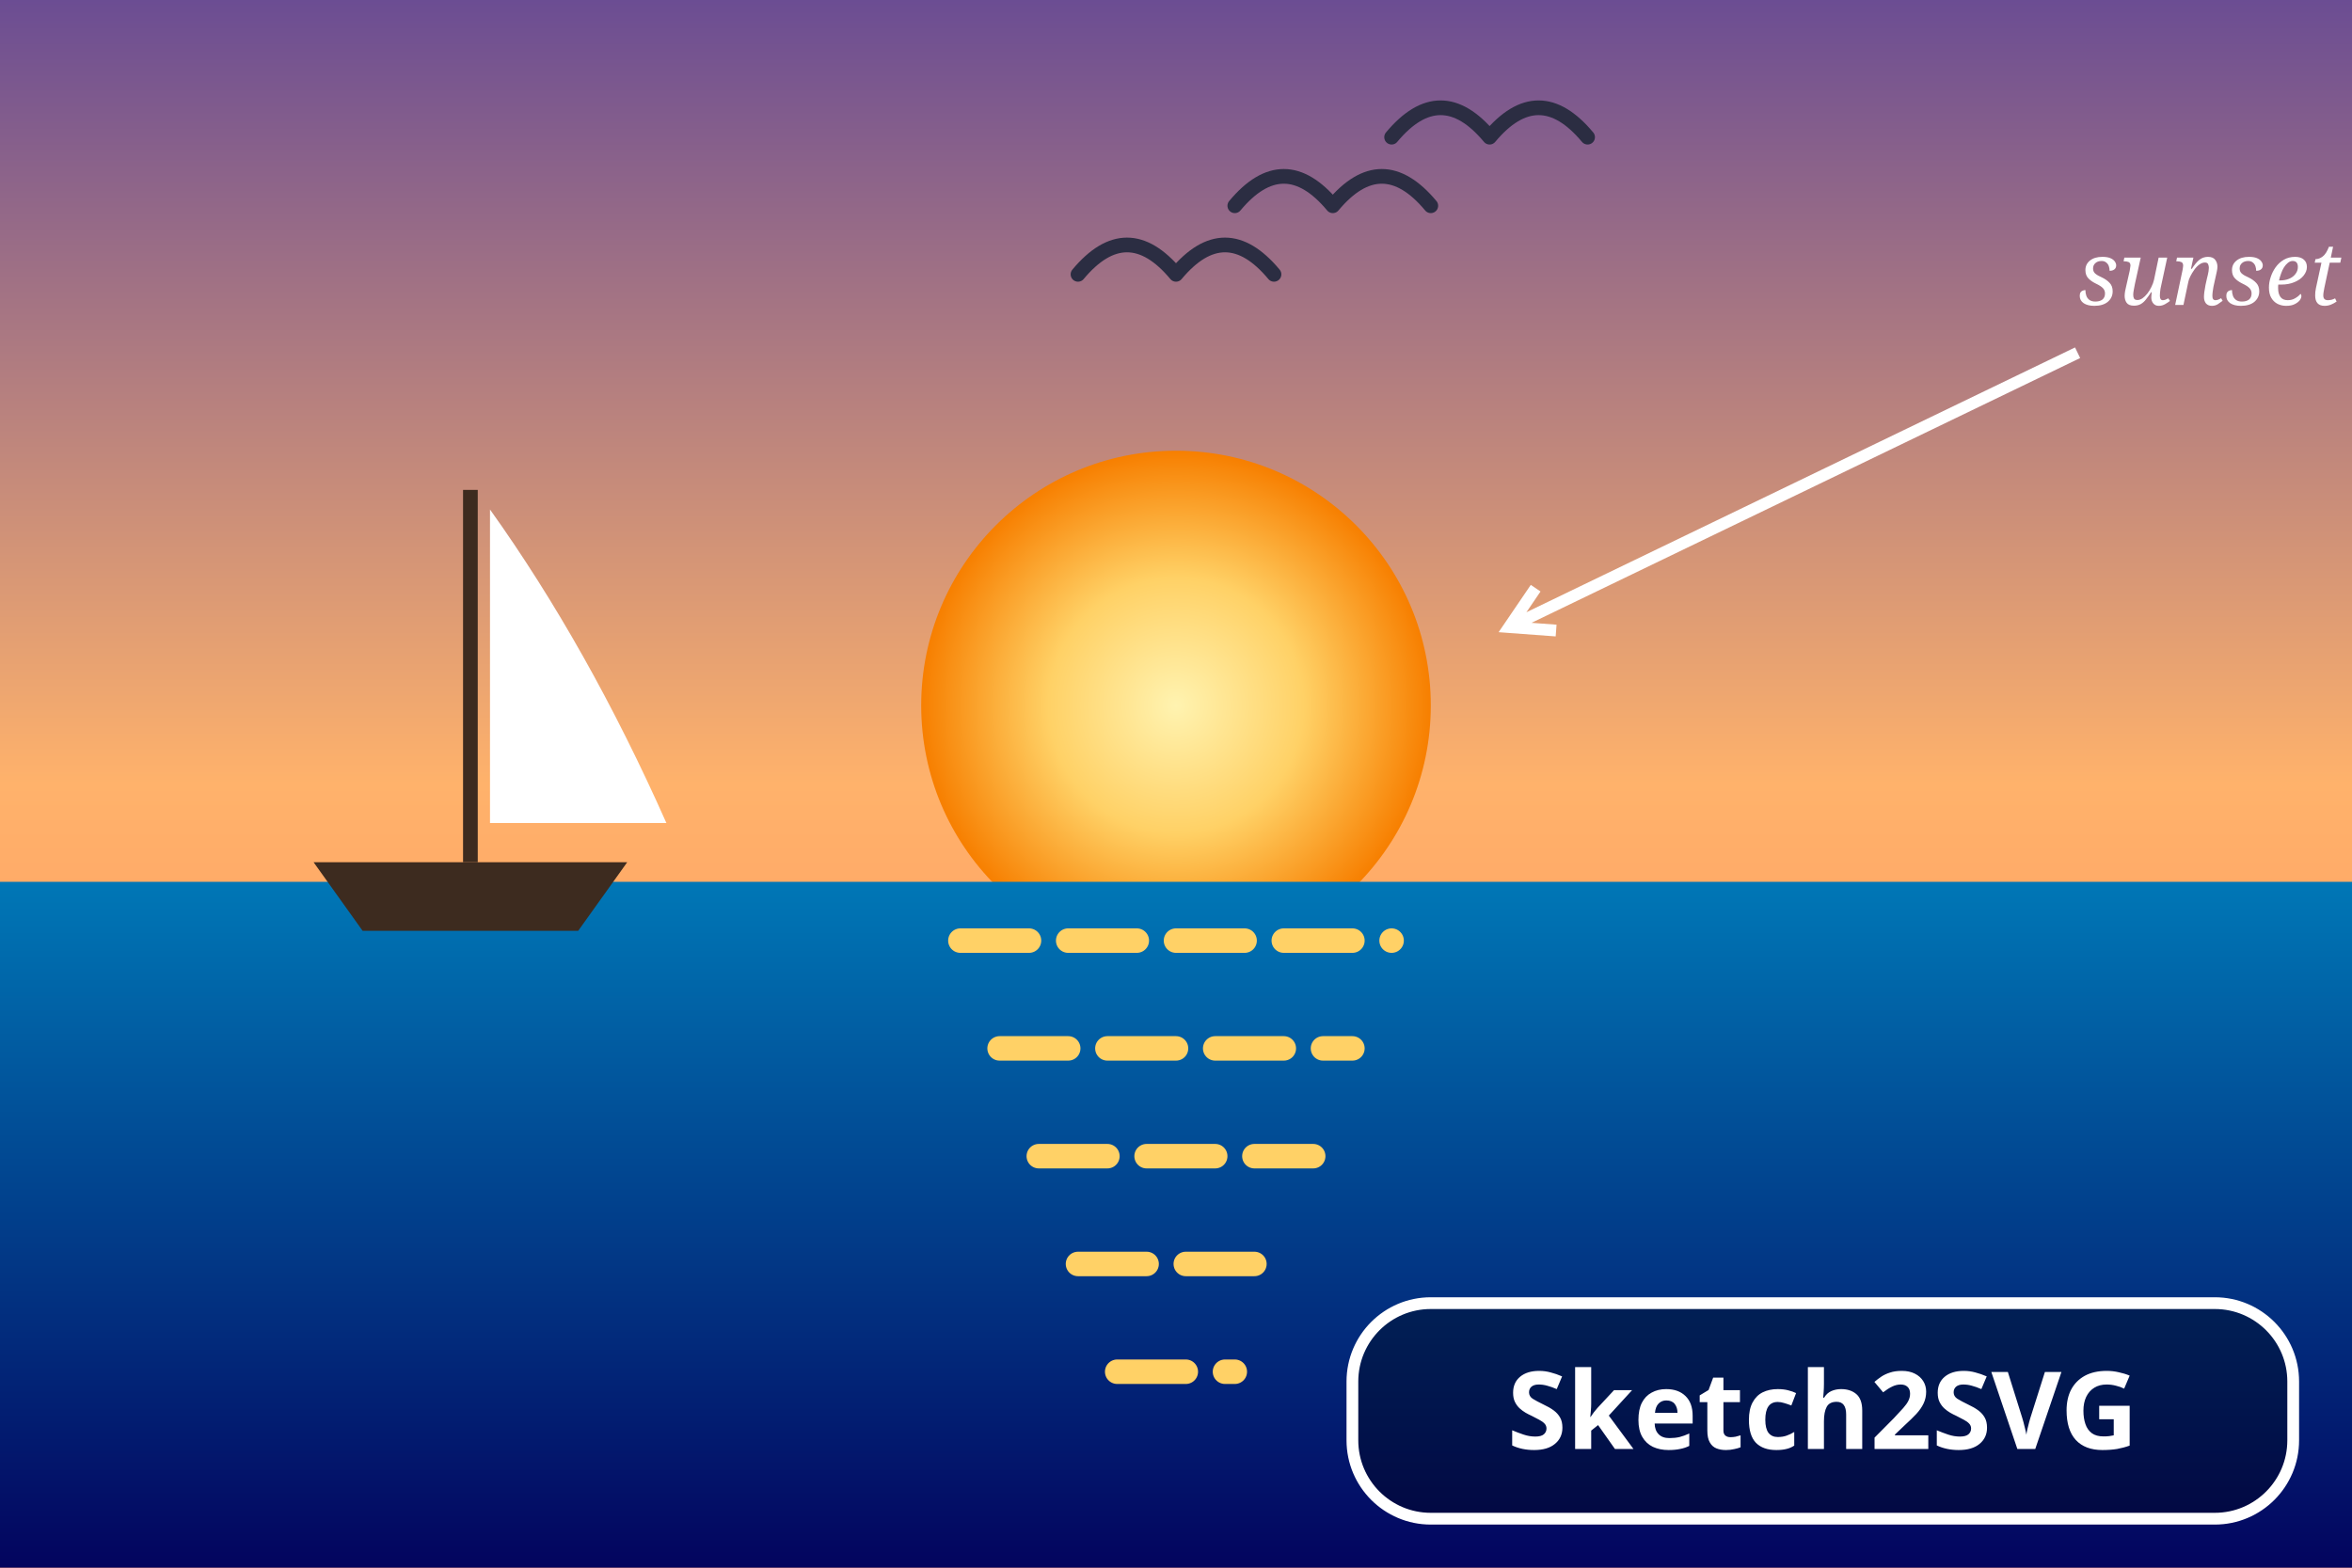
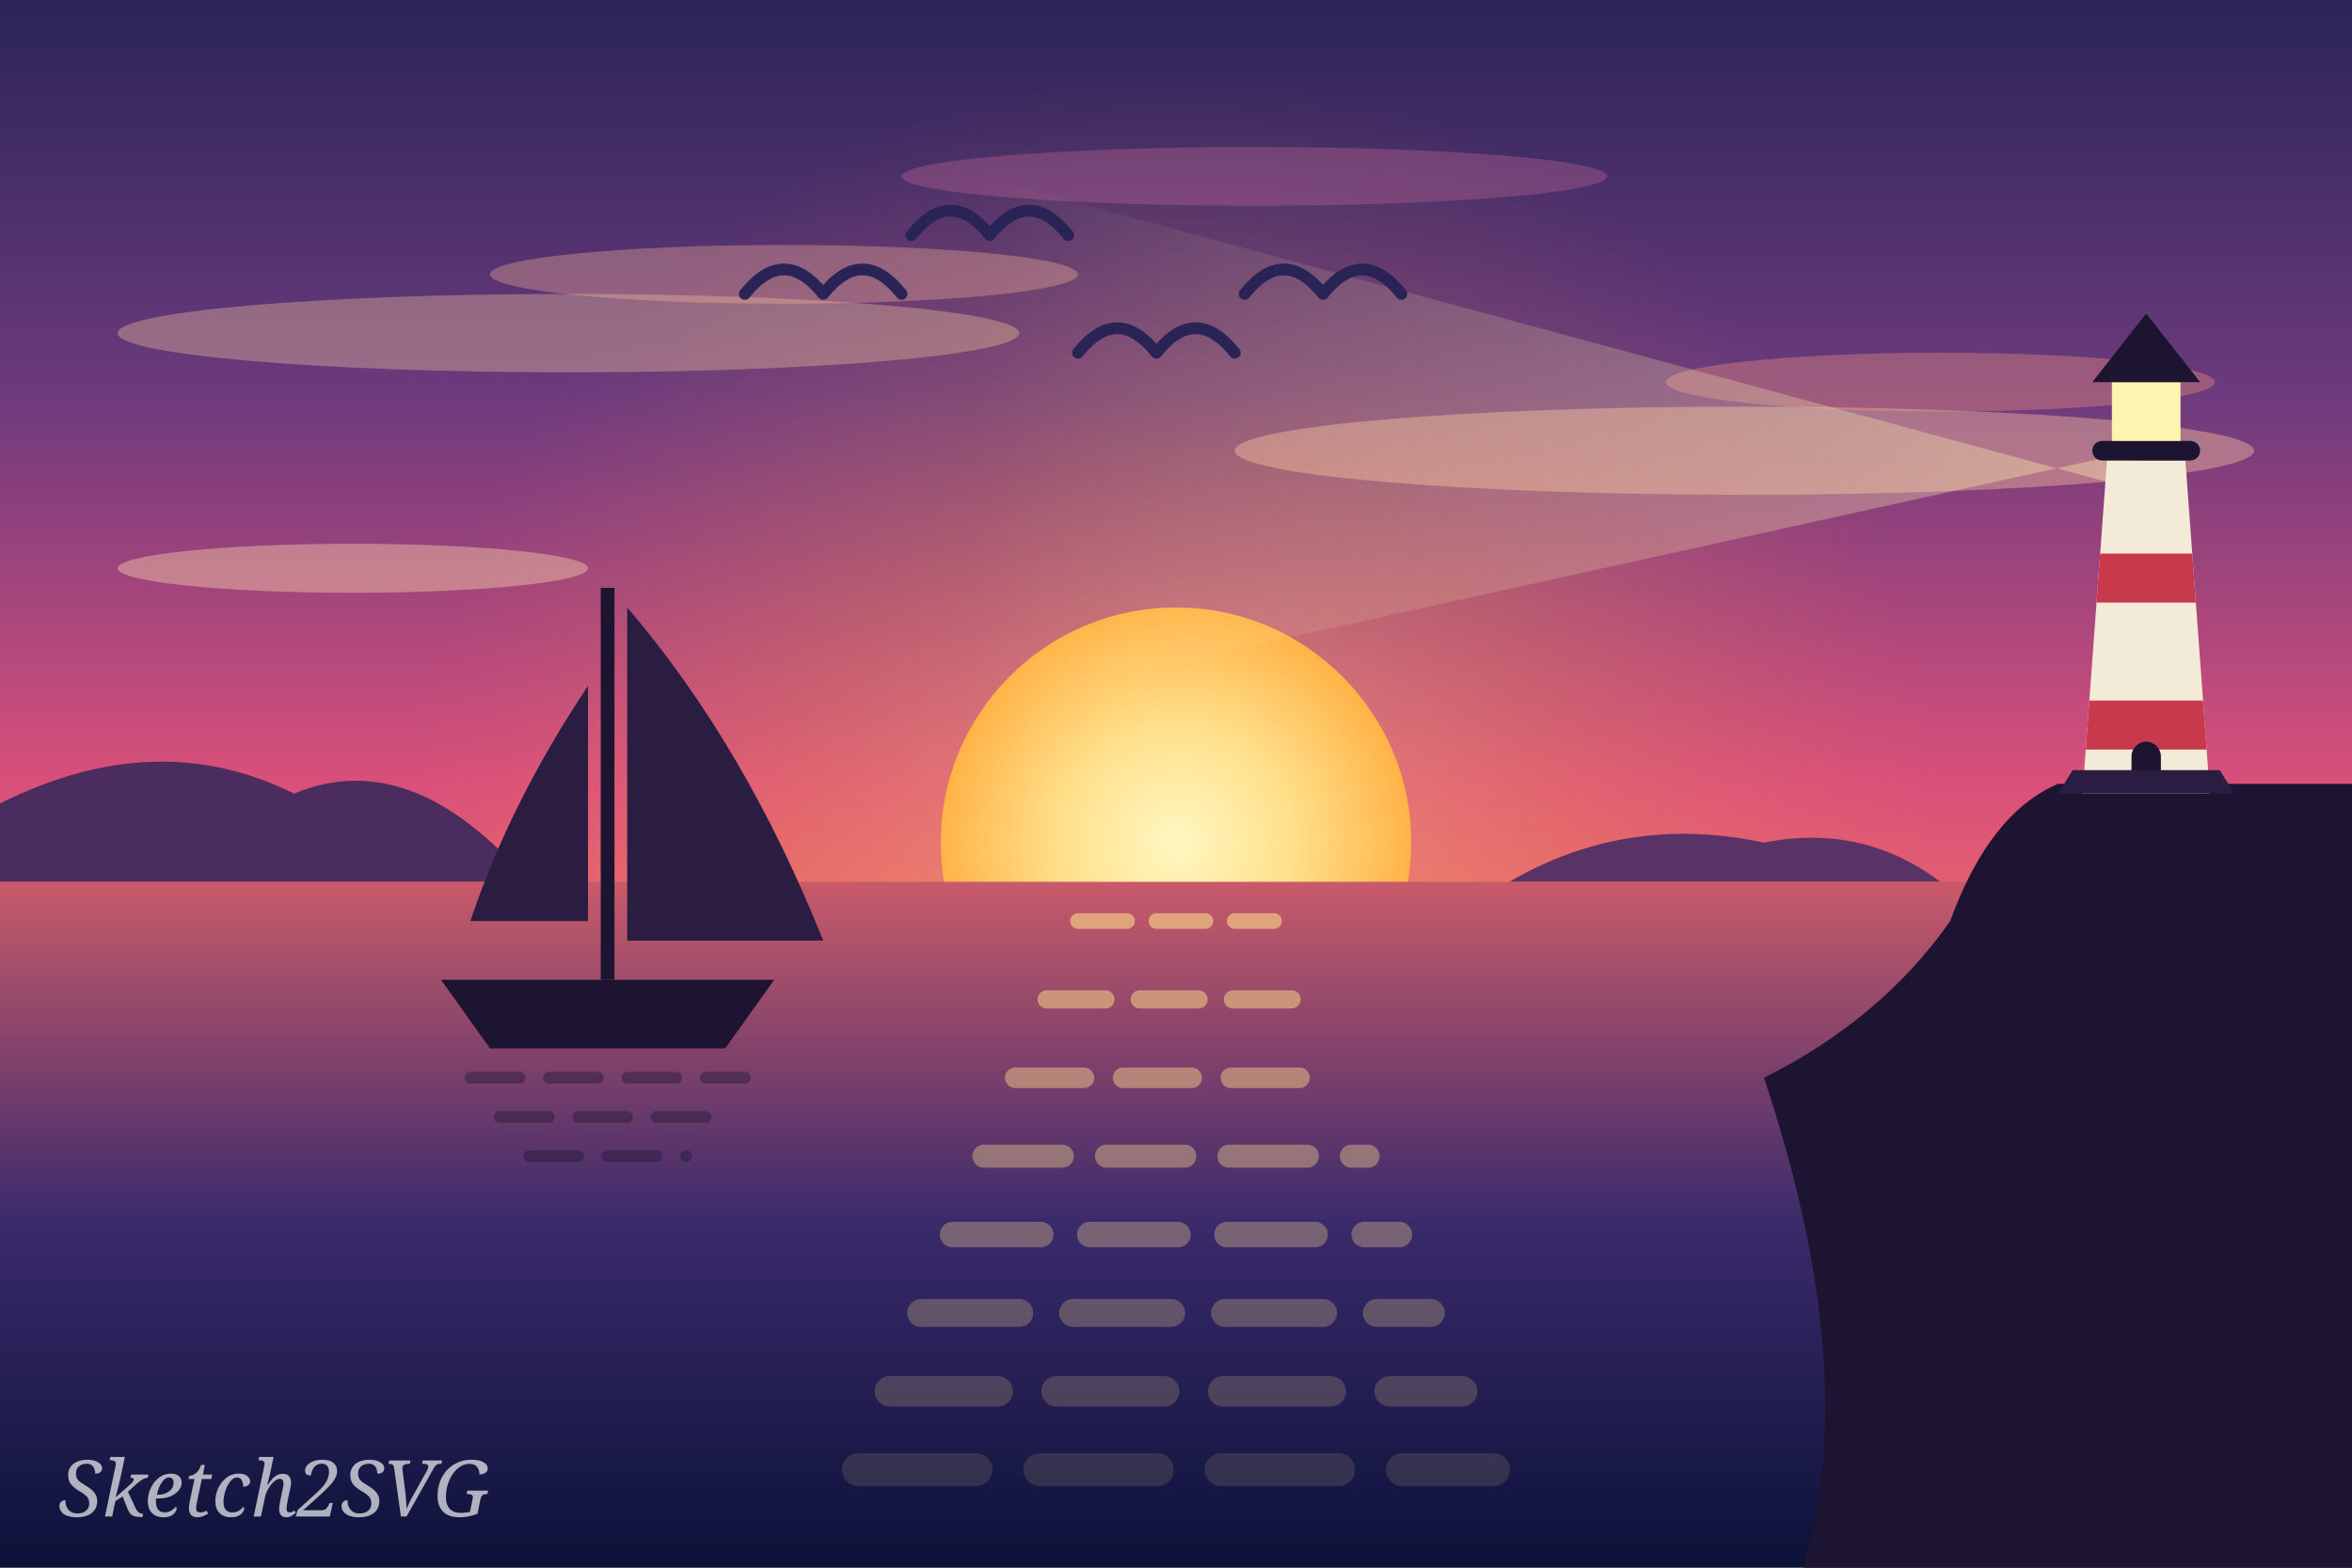
<svg xmlns="http://www.w3.org/2000/svg" viewBox="-120 -80 240 160">
  <defs>
    <linearGradient id="sky" x1="0.5" y1="1" x2="0.5" y2="0">
-       <stop offset="0" stop-color="#FF7B54" />
-       <stop offset="0.5" stop-color="#FFB26B" />
-       <stop offset="1" stop-color="#6A4C93" />
+       <stop offset="0" stop-color="#FFC56B" />
+       <stop offset="0.25" stop-color="#FF8552" />
+       <stop offset="0.5" stop-color="#D9507A" />
+       <stop offset="0.75" stop-color="#6B3A7D" />
+       <stop offset="1" stop-color="#2A2456" />
    </linearGradient>
    <linearGradient id="sea" x1="0.5" y1="1" x2="0.5" y2="0">
-       <stop offset="0" stop-color="#03045E" />
-       <stop offset="1" stop-color="#0077B6" />
+       <stop offset="0" stop-color="#0B1238" />
+       <stop offset="0.5" stop-color="#3A2A6B" />
+       <stop offset="1" stop-color="#C85A6A" />
    </linearGradient>
    <radialGradient id="sun">
-       <stop offset="0" stop-color="#FFF3B0" />
-       <stop offset="0.5" stop-color="#FFD166" />
-       <stop offset="1" stop-color="#F77F00" />
+       <stop offset="0" stop-color="#FFF7C2" />
+       <stop offset="0.5" stop-color="#FFE08A" />
+       <stop offset="1" stop-color="#FFB347" />
    </radialGradient>
+     <radialGradient id="halo">
+       <stop offset="0" stop-color="#FFE9A0" stop-opacity="0.4" />
+       <stop offset="0.5" stop-color="#FFB347" stop-opacity="0.2" />
+       <stop offset="1" stop-color="#FF8552" stop-opacity="0" />
+     </radialGradient>
+     <linearGradient id="beam" x1="0" y1="0.5" x2="1" y2="0.5">
+       <stop offset="0" stop-color="#FFF3B0" stop-opacity="0" />
+       <stop offset="1" stop-color="#FFF3B0" stop-opacity="0.4" />
+     </linearGradient>
  </defs>
  <polygon style="fill:url(#sky)" points="-120,80 120,80 120,-80 -120,-80 " />
-   <circle style="fill:url(#sun)" cx="0" cy="-8" r="26" />
+   <circle style="fill:url(#halo)" cx="0" cy="6" r="78" />
+   <circle style="fill:url(#sun)" cx="0" cy="6" r="24" />
+   <ellipse style="fill:#FFD3A0;fill-opacity:0.333" cx="-62" cy="-46" rx="46" ry="4" />
+   <ellipse style="fill:#FFB89A;fill-opacity:0.333" cx="-40" cy="-52" rx="30" ry="3" />
+   <ellipse style="fill:#FFC9A0;fill-opacity:0.4" cx="58" cy="-34" rx="52" ry="4.5" />
+   <ellipse style="fill:#FF9E80;fill-opacity:0.333" cx="78" cy="-41" rx="28" ry="3" />
+   <ellipse style="fill:#C86A9A;fill-opacity:0.333" cx="8" cy="-62" rx="36" ry="3" />
+   <ellipse style="fill:#FFDCAE;fill-opacity:0.4" cx="-84" cy="-22" rx="24" ry="2.5" />
+   <path style="fill:#4A2C5E" d="M -120 10 L -120 2 Q -104 -6 -90 1 Q -78 -4 -66 10 Z" />
+   <path style="fill:#5A3366" d="M 34 10 Q 46 3 60 6 Q 70 4 78 10 Z" />
  <polygon style="fill:url(#sea)" points="-120,80 120,80 120,10 -120,10 " />
-   <polyline style="fill:none;stroke-width:2.5;stroke:#FFD166;stroke-dasharray:7 4;stroke-linecap:round" points="-22,16 22,16 " />
-   <polyline style="fill:none;stroke-width:2.5;stroke:#FFD166;stroke-dasharray:7 4;stroke-linecap:round" points="-18,27 18,27 " />
-   <polyline style="fill:none;stroke-width:2.5;stroke:#FFD166;stroke-dasharray:7 4;stroke-linecap:round" points="-14,38 14,38 " />
-   <polyline style="fill:none;stroke-width:2.5;stroke:#FFD166;stroke-dasharray:7 4;stroke-linecap:round" points="-10,49 10,49 " />
-   <polyline style="fill:none;stroke-width:2.5;stroke:#FFD166;stroke-dasharray:7 4;stroke-linecap:round" points="-6,60 6,60 " />
-   <g transform="translate(-72 8)">
-     <path style="fill:#3D2B1F" d="M -16 0 L 16 0 L 11 7 L -11 7 Z" />
-     <polyline style="fill:none;stroke-width:1.5;stroke:#3D2B1F" points="0,0 0,-38 " />
-     <path style="fill:#FFFFFF" d="M 2 -4 L 2 -36 Q 12 -22 20 -4 Z" />
+   <polyline style="fill:none;stroke-width:1.6;stroke:#FFE08A;stroke-opacity:0.565;stroke-dasharray:5 3;stroke-linecap:round" points="-10,14 10,14 " />
+   <polyline style="fill:none;stroke-width:1.85;stroke:#FFE08A;stroke-opacity:0.502;stroke-dasharray:6 3.5;stroke-linecap:round" points="-13.2,22 13.2,22 " />
+   <polyline style="fill:none;stroke-width:2.1;stroke:#FFE08A;stroke-opacity:0.439;stroke-dasharray:7 4;stroke-linecap:round" points="-16.4,30 16.4,30 " />
+   <polyline style="fill:none;stroke-width:2.35;stroke:#FFE08A;stroke-opacity:0.376;stroke-dasharray:8 4.5;stroke-linecap:round" points="-19.6,38 19.6,38 " />
+   <polyline style="fill:none;stroke-width:2.6;stroke:#FFE08A;stroke-opacity:0.314;stroke-dasharray:9 5;stroke-linecap:round" points="-22.8,46 22.8,46 " />
+   <polyline style="fill:none;stroke-width:2.85;stroke:#FFE08A;stroke-opacity:0.251;stroke-dasharray:10 5.5;stroke-linecap:round" points="-26,54 26,54 " />
+   <polyline style="fill:none;stroke-width:3.1;stroke:#FFE08A;stroke-opacity:0.188;stroke-dasharray:11 6;stroke-linecap:round" points="-29.2,62 29.2,62 " />
+   <polyline style="fill:none;stroke-width:3.35;stroke:#FFE08A;stroke-opacity:0.125;stroke-dasharray:12 6.5;stroke-linecap:round" points="-32.4,70 32.4,70 " />
+   <path style="fill:#1C1430" d="M 120 80 L 120 0 L 90 0 Q 83 3 79 14 Q 72 24 60 30 Q 70 60 64 80 Z" />
+   <polygon style="fill:url(#beam)" points="98,-34 98,-30 -20,-62 -20,-8 " />
+   <polygon style="fill:#F4EAD8" points="95,-33 103,-33 105.5,1 92.5,1 " />
+   <polygon style="fill:#C8394B" points="94.3,-23.5 103.7,-23.5 104.065,-18.5 93.935,-18.5 " />
+   <polygon style="fill:#C8394B" points="93.2,-8.5 104.8,-8.5 105.17,-3.5 92.83,-3.5 " />
+   <path style="fill:#1C1430" d="M 94.5 -33 L 103.5 -33 C 104.052 -33 104.5 -33.448 104.5 -34 L 104.5 -34 C 104.5 -34.552 104.052 -35 103.5 -35 L 94.5 -35 C 93.948 -35 93.5 -34.552 93.5 -34 L 93.5 -34 C 93.5 -33.448 93.948 -33 94.5 -33 Z" />
+   <polygon style="fill:#FFF3B0" points="95.5,-35 102.5,-35 102.5,-41 95.5,-41 " />
+   <polygon style="fill:#1C1430" points="93.5,-41 104.5,-41 99,-48 " />
+   <path style="fill:#1C1430" d="M 99 0.7 L 99 0.7 C 99.828 0.7 100.5 0.028 100.5 -0.8 L 100.5 -2.8 C 100.5 -3.628 99.828 -4.3 99 -4.3 L 99 -4.3 C 98.172 -4.3 97.5 -3.628 97.5 -2.8 L 97.5 -0.8 C 97.5 0.028 98.172 0.7 99 0.7 Z" />
+   <polygon style="fill:#2B1D42" points="91.5,-1.4 106.5,-1.4 108,1 90,1 " />
+   <g transform="translate(-58 20)">
+     <path style="fill:#1C1430" d="M -17 0 L 17 0 L 12 7 L -12 7 Z" />
+     <polyline style="fill:none;stroke-width:1.4;stroke:#1C1430" points="0,0 0,-40 " />
+     <path style="fill:#2B1D42" d="M 2 -4 L 2 -38 Q 14 -24 22 -4 Z" />
+     <path style="fill:#2B1D42" d="M -2 -6 L -2 -30 Q -10 -18 -14 -6 Z" />
  </g>
-   <path style="fill:none;stroke-width:1.5;stroke:#2B2D42;stroke-linecap:round;stroke-linejoin:round" d="M -10 -52 Q -5 -58 0 -52 Q 5 -58 10 -52" />
-   <path style="fill:none;stroke-width:1.5;stroke:#2B2D42;stroke-linecap:round;stroke-linejoin:round" d="M 6 -59 Q 11 -65 16 -59 Q 21 -65 26 -59" />
-   <path style="fill:none;stroke-width:1.5;stroke:#2B2D42;stroke-linecap:round;stroke-linejoin:round" d="M 22 -66 Q 27 -72 32 -66 Q 37 -72 42 -66" />
-   <path style="fill:none;stroke-width:1.2;stroke:#FFFFFF" d="M 92 -44 L 34 -16 M 38.787 -15.646 L 34 -16 L 36.7 -19.969" />
-   <text style="fill:#FFFFFF" x="92" y="-52" font-size="9" font-family="serif" font-style="italic" text-anchor="start" dominant-baseline="middle">
- sunset
- </text>
-   <path style="fill:#000000;fill-opacity:0.333;stroke-width:1.2;stroke:#FFFFFF" d="M 26 75 L 106 75 C 110.418 75 114 71.418 114 67 L 114 61 C 114 56.582 110.418 53 106 53 L 26 53 C 21.582 53 18 56.582 18 61 L 18 67 C 18 71.418 21.582 75 26 75 Z" />
-   <text style="fill:#FFFFFF" x="66" y="64" font-size="11" font-family="sans-serif" font-weight="bold" text-anchor="middle" dominant-baseline="middle">
+   <polyline style="fill:none;stroke-width:1.2;stroke:#1C1430;stroke-opacity:0.4;stroke-dasharray:5 3;stroke-linecap:round" points="-72,30 -44,30 " />
+   <polyline style="fill:none;stroke-width:1.2;stroke:#1C1430;stroke-opacity:0.4;stroke-dasharray:5 3;stroke-linecap:round" points="-69,34 -47,34 " />
+   <polyline style="fill:none;stroke-width:1.2;stroke:#1C1430;stroke-opacity:0.4;stroke-dasharray:5 3;stroke-linecap:round" points="-66,38 -50,38 " />
+   <path style="fill:none;stroke-width:1.2;stroke:#2A2456;stroke-linecap:round;stroke-linejoin:round" d="M -44 -50 Q -40 -55 -36 -50 Q -32 -55 -28 -50" />
+   <path style="fill:none;stroke-width:1.2;stroke:#2A2456;stroke-linecap:round;stroke-linejoin:round" d="M -27 -56 Q -23 -61 -19 -56 Q -15 -61 -11 -56" />
+   <path style="fill:none;stroke-width:1.2;stroke:#2A2456;stroke-linecap:round;stroke-linejoin:round" d="M -10 -44 Q -6 -49 -2 -44 Q 2 -49 6 -44" />
+   <path style="fill:none;stroke-width:1.2;stroke:#2A2456;stroke-linecap:round;stroke-linejoin:round" d="M 7 -50 Q 11 -55 15 -50 Q 19 -55 23 -50" />
+   <text style="fill:#FFFFFF;fill-opacity:0.667" x="-114" y="72" font-size="8" font-family="serif" font-style="italic" text-anchor="start" dominant-baseline="middle">
Sketch2SVG
</text>
</svg>
